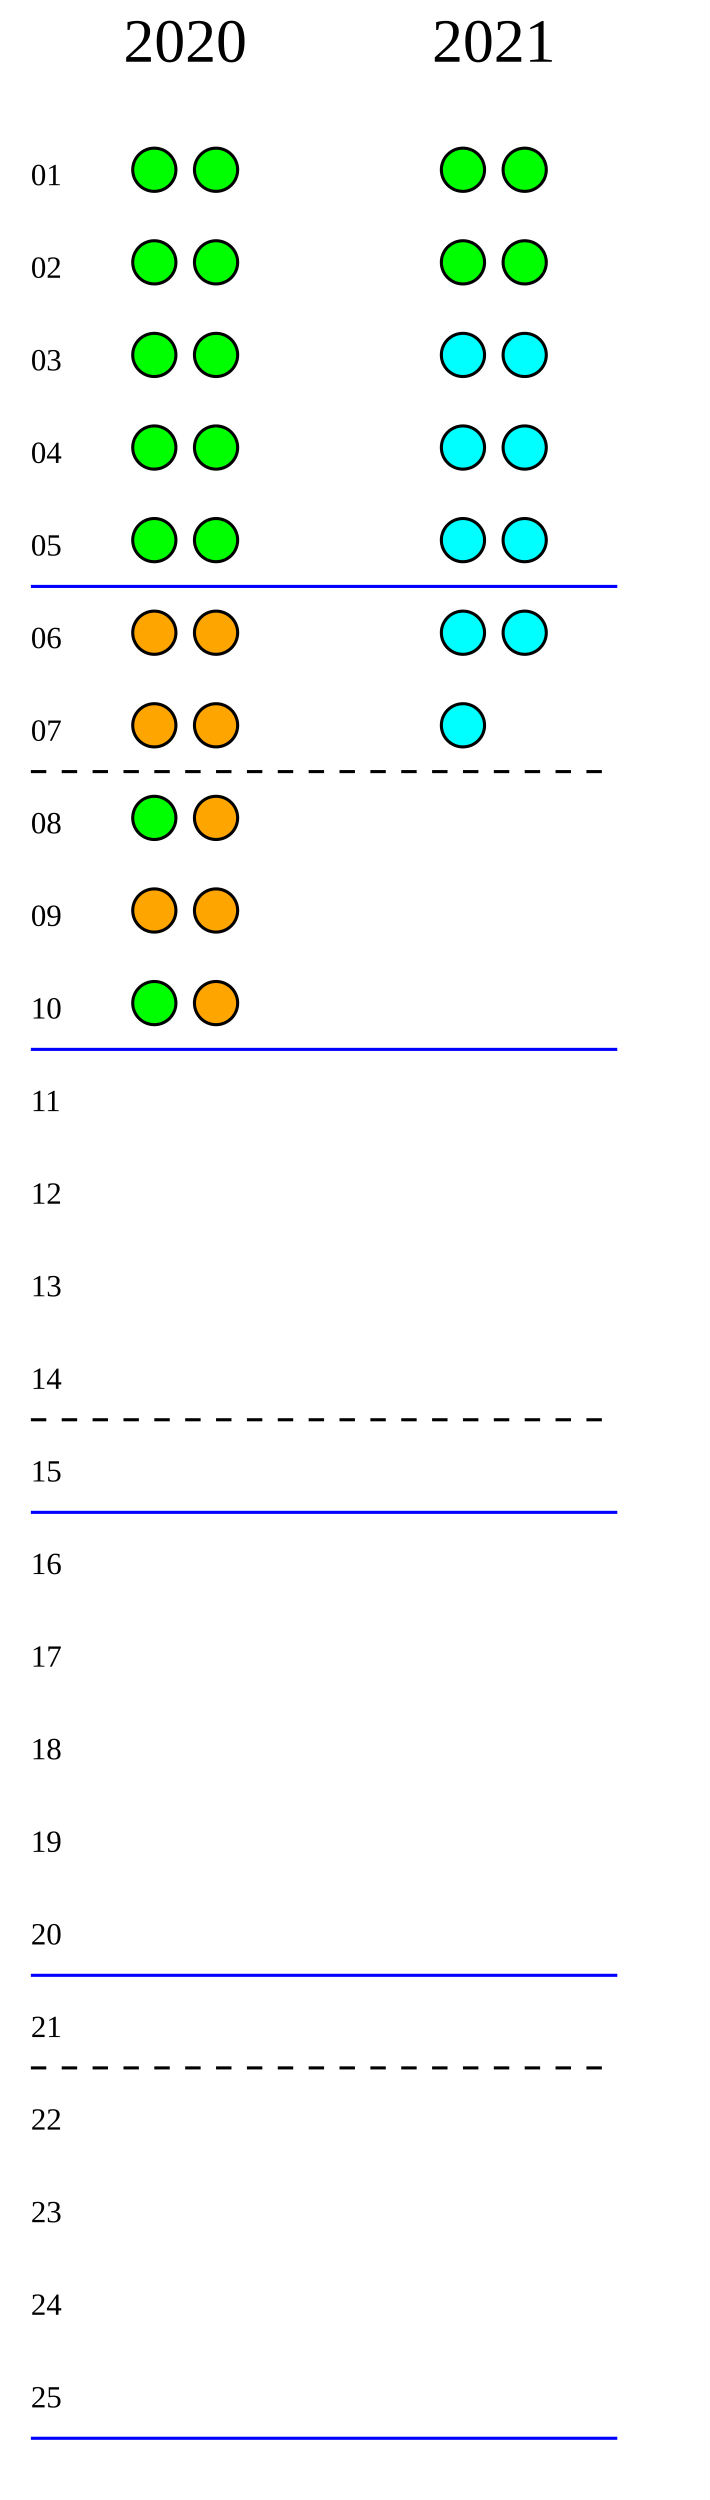
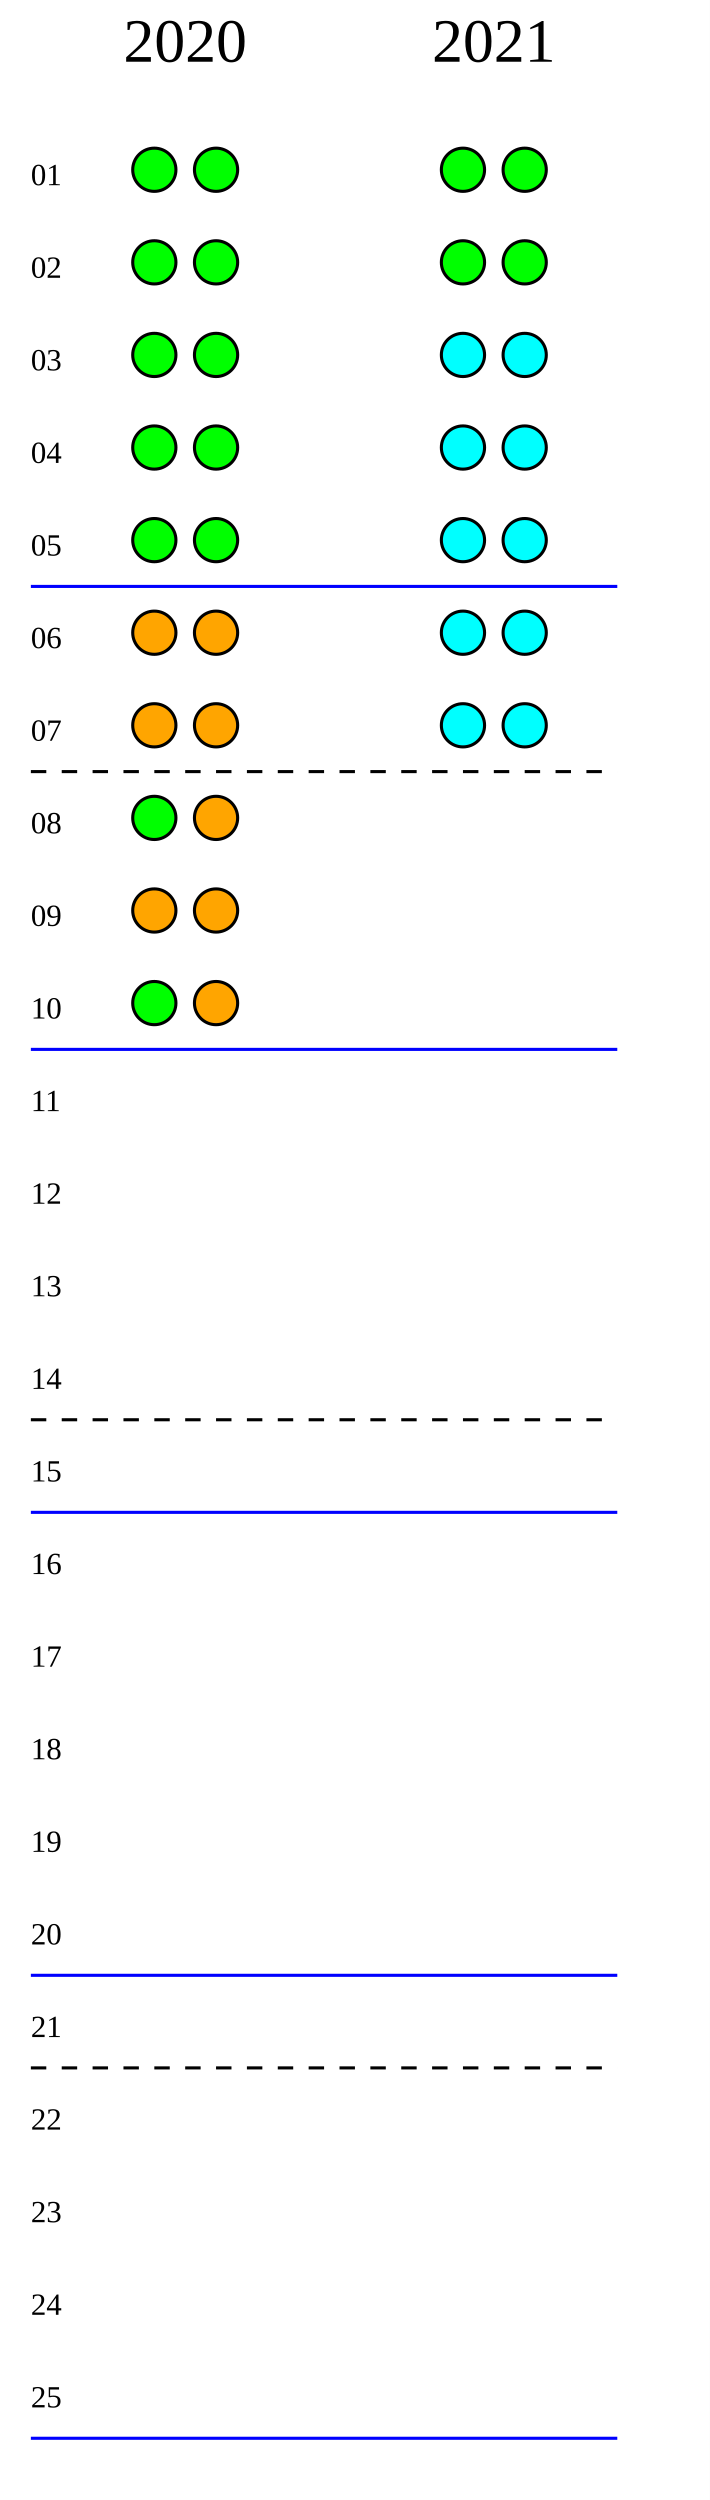
<svg xmlns="http://www.w3.org/2000/svg" height="810" viewBox="0 0 230 810" width="230">
  <rect fill="white" height="100%" width="100%" />
  <text font-size="20" text-anchor="middle" x="60" y="20">
2020
</text>
  <circle cx="50" cy="55" fill="lime" r="7" stroke="black" />
  <circle cx="70" cy="55" fill="lime" r="7" stroke="black" />
  <circle cx="50" cy="85" fill="lime" r="7" stroke="black" />
  <circle cx="70" cy="85" fill="lime" r="7" stroke="black" />
  <circle cx="50" cy="115" fill="lime" r="7" stroke="black" />
  <circle cx="70" cy="115" fill="lime" r="7" stroke="black" />
  <circle cx="50" cy="145" fill="lime" r="7" stroke="black" />
  <circle cx="70" cy="145" fill="lime" r="7" stroke="black" />
  <circle cx="50" cy="175" fill="lime" r="7" stroke="black" />
  <circle cx="70" cy="175" fill="lime" r="7" stroke="black" />
  <circle cx="50" cy="205" fill="orange" r="7" stroke="black" />
  <circle cx="70" cy="205" fill="orange" r="7" stroke="black" />
  <circle cx="50" cy="235" fill="orange" r="7" stroke="black" />
  <circle cx="70" cy="235" fill="orange" r="7" stroke="black" />
  <circle cx="50" cy="265" fill="lime" r="7" stroke="black" />
  <circle cx="70" cy="265" fill="orange" r="7" stroke="black" />
  <circle cx="50" cy="295" fill="orange" r="7" stroke="black" />
  <circle cx="70" cy="295" fill="orange" r="7" stroke="black" />
  <circle cx="50" cy="325" fill="lime" r="7" stroke="black" />
  <circle cx="70" cy="325" fill="orange" r="7" stroke="black" />
  <text font-size="20" text-anchor="middle" x="160" y="20">
2021
</text>
  <circle cx="150" cy="55" fill="lime" r="7" stroke="black" />
  <circle cx="170" cy="55" fill="lime" r="7" stroke="black" />
  <circle cx="150" cy="85" fill="lime" r="7" stroke="black" />
  <circle cx="170" cy="85" fill="lime" r="7" stroke="black" />
  <circle cx="150" cy="115" fill="cyan" r="7" stroke="black" />
  <circle cx="170" cy="115" fill="cyan" r="7" stroke="black" />
  <circle cx="150" cy="145" fill="cyan" r="7" stroke="black" />
  <circle cx="170" cy="145" fill="cyan" r="7" stroke="black" />
  <circle cx="150" cy="175" fill="cyan" r="7" stroke="black" />
  <circle cx="170" cy="175" fill="cyan" r="7" stroke="black" />
  <circle cx="150" cy="205" fill="cyan" r="7" stroke="black" />
  <circle cx="170" cy="205" fill="cyan" r="7" stroke="black" />
  <circle cx="150" cy="235" fill="cyan" r="7" stroke="black" />
+   <circle cx="170" cy="235" fill="cyan" r="7" stroke="black" />
  <text font-size="10" x="10" y="60">
01
</text>
  <text font-size="10" x="10" y="90">
02
</text>
  <text font-size="10" x="10" y="120">
03
</text>
  <text font-size="10" x="10" y="150">
04
</text>
  <text font-size="10" x="10" y="180">
05
</text>
  <line stroke="blue" x1="10" x2="200" y1="190" y2="190" />
  <text font-size="10" x="10" y="210">
06
</text>
  <text font-size="10" x="10" y="240">
07
</text>
  <line stroke="black" stroke-dasharray="5,5" x1="10" x2="200" y1="250" y2="250" />
  <text font-size="10" x="10" y="270">
08
</text>
  <text font-size="10" x="10" y="300">
09
</text>
  <text font-size="10" x="10" y="330">
10
</text>
  <line stroke="blue" x1="10" x2="200" y1="340" y2="340" />
  <text font-size="10" x="10" y="360">
11
</text>
  <text font-size="10" x="10" y="390">
12
</text>
  <text font-size="10" x="10" y="420">
13
</text>
  <text font-size="10" x="10" y="450">
14
</text>
  <line stroke="black" stroke-dasharray="5,5" x1="10" x2="200" y1="460" y2="460" />
  <text font-size="10" x="10" y="480">
15
</text>
  <line stroke="blue" x1="10" x2="200" y1="490" y2="490" />
  <text font-size="10" x="10" y="510">
16
</text>
  <text font-size="10" x="10" y="540">
17
</text>
  <text font-size="10" x="10" y="570">
18
</text>
  <text font-size="10" x="10" y="600">
19
</text>
  <text font-size="10" x="10" y="630">
20
</text>
  <line stroke="blue" x1="10" x2="200" y1="640" y2="640" />
  <text font-size="10" x="10" y="660">
21
</text>
  <line stroke="black" stroke-dasharray="5,5" x1="10" x2="200" y1="670" y2="670" />
  <text font-size="10" x="10" y="690">
22
</text>
  <text font-size="10" x="10" y="720">
23
</text>
  <text font-size="10" x="10" y="750">
24
</text>
  <text font-size="10" x="10" y="780">
25
</text>
  <line stroke="blue" x1="10" x2="200" y1="790" y2="790" />
</svg>
